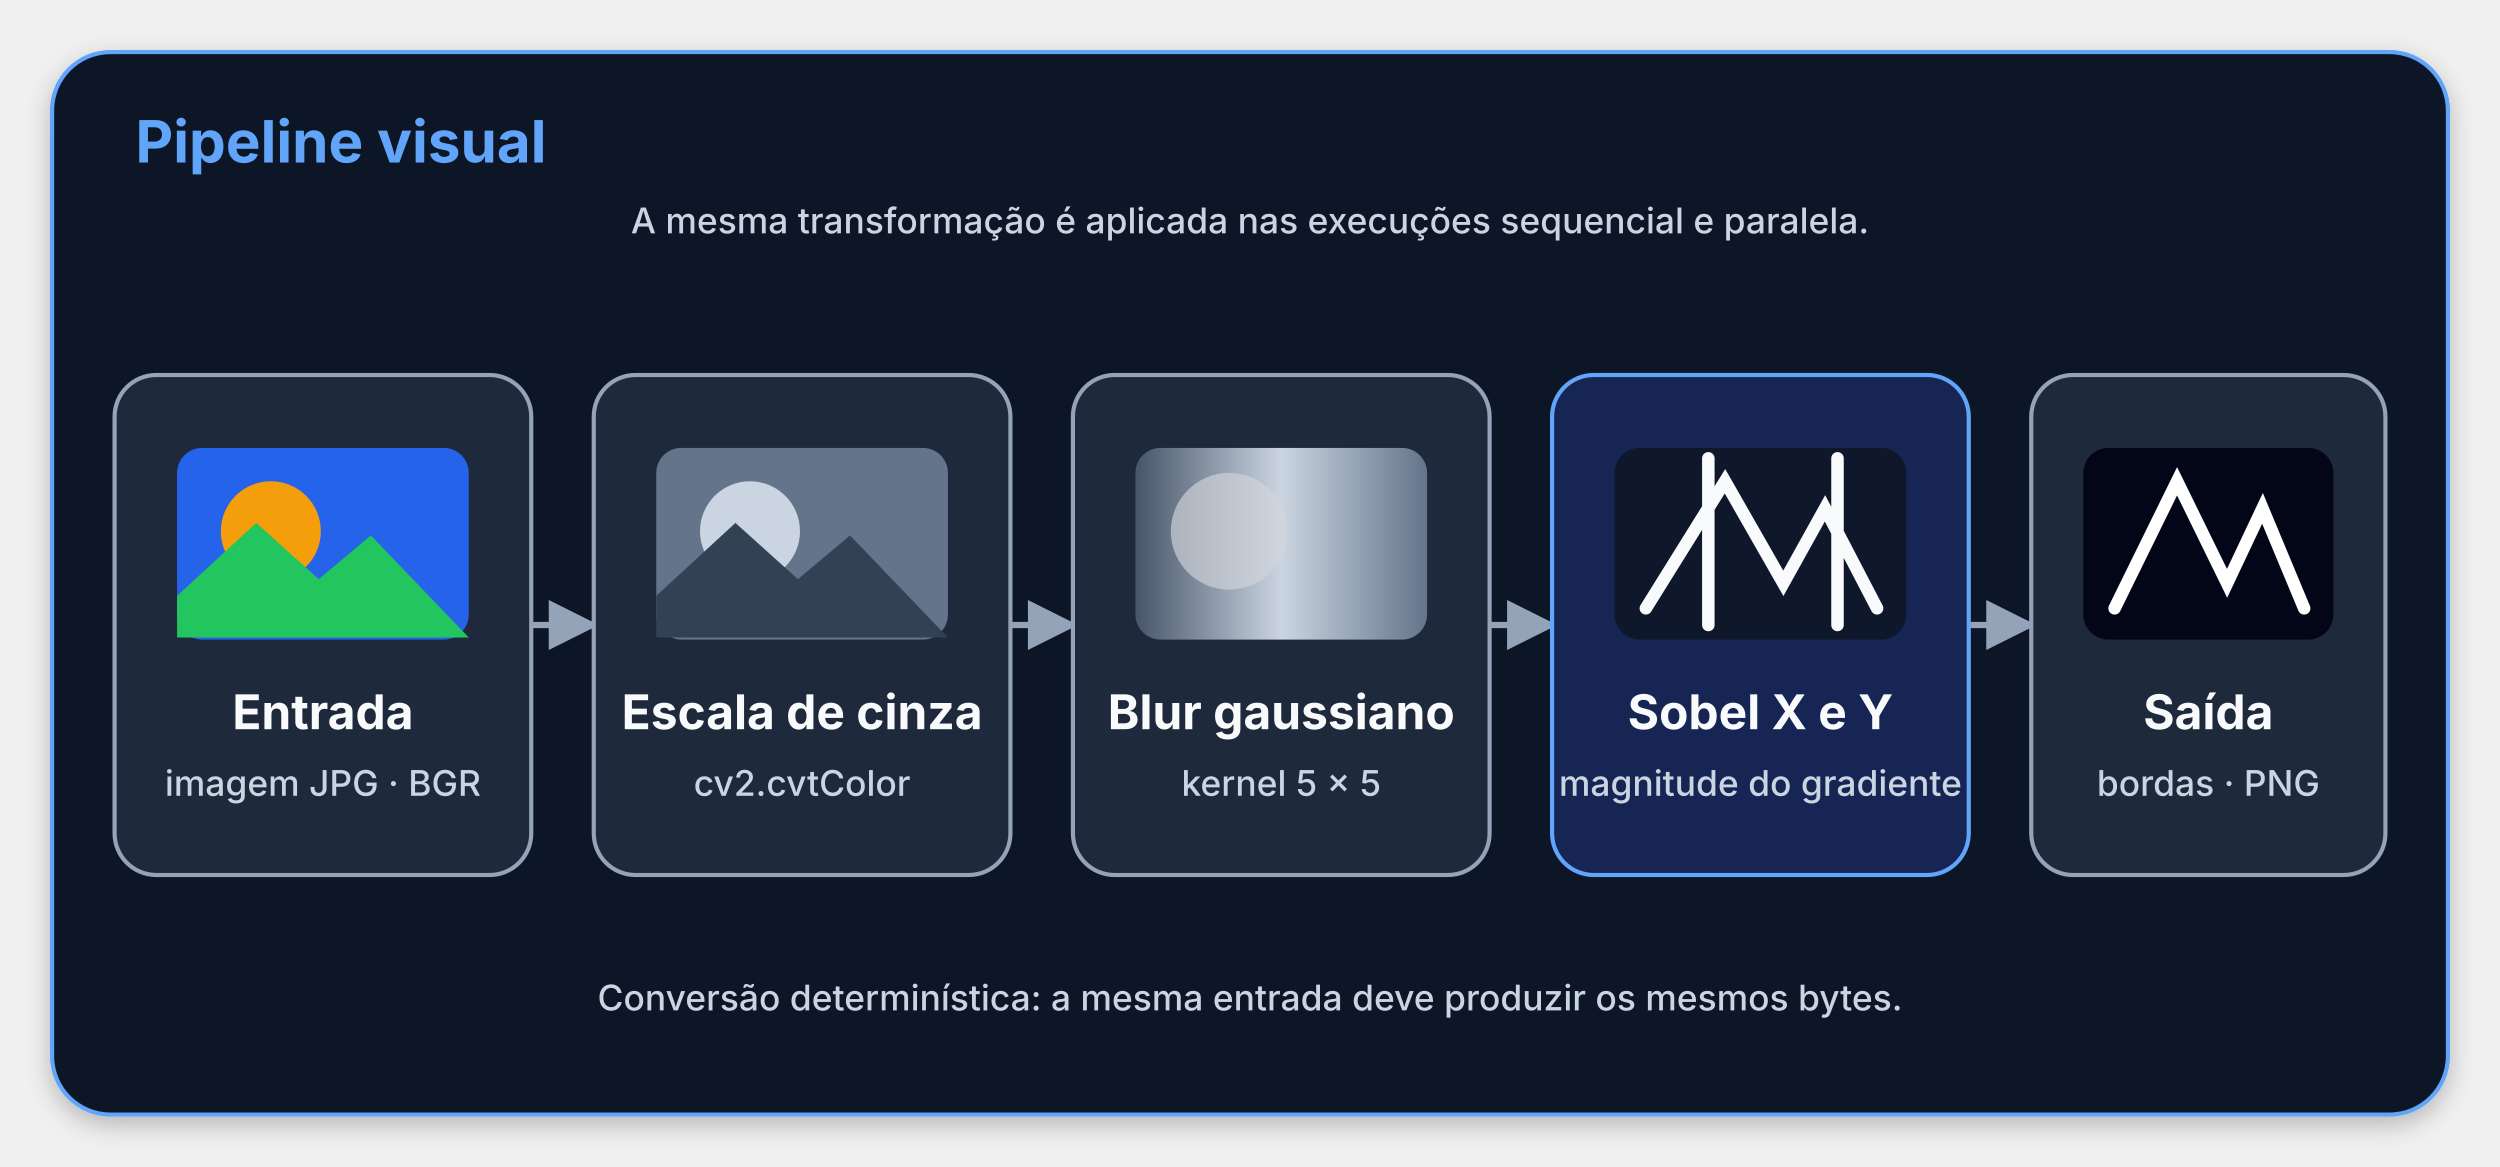
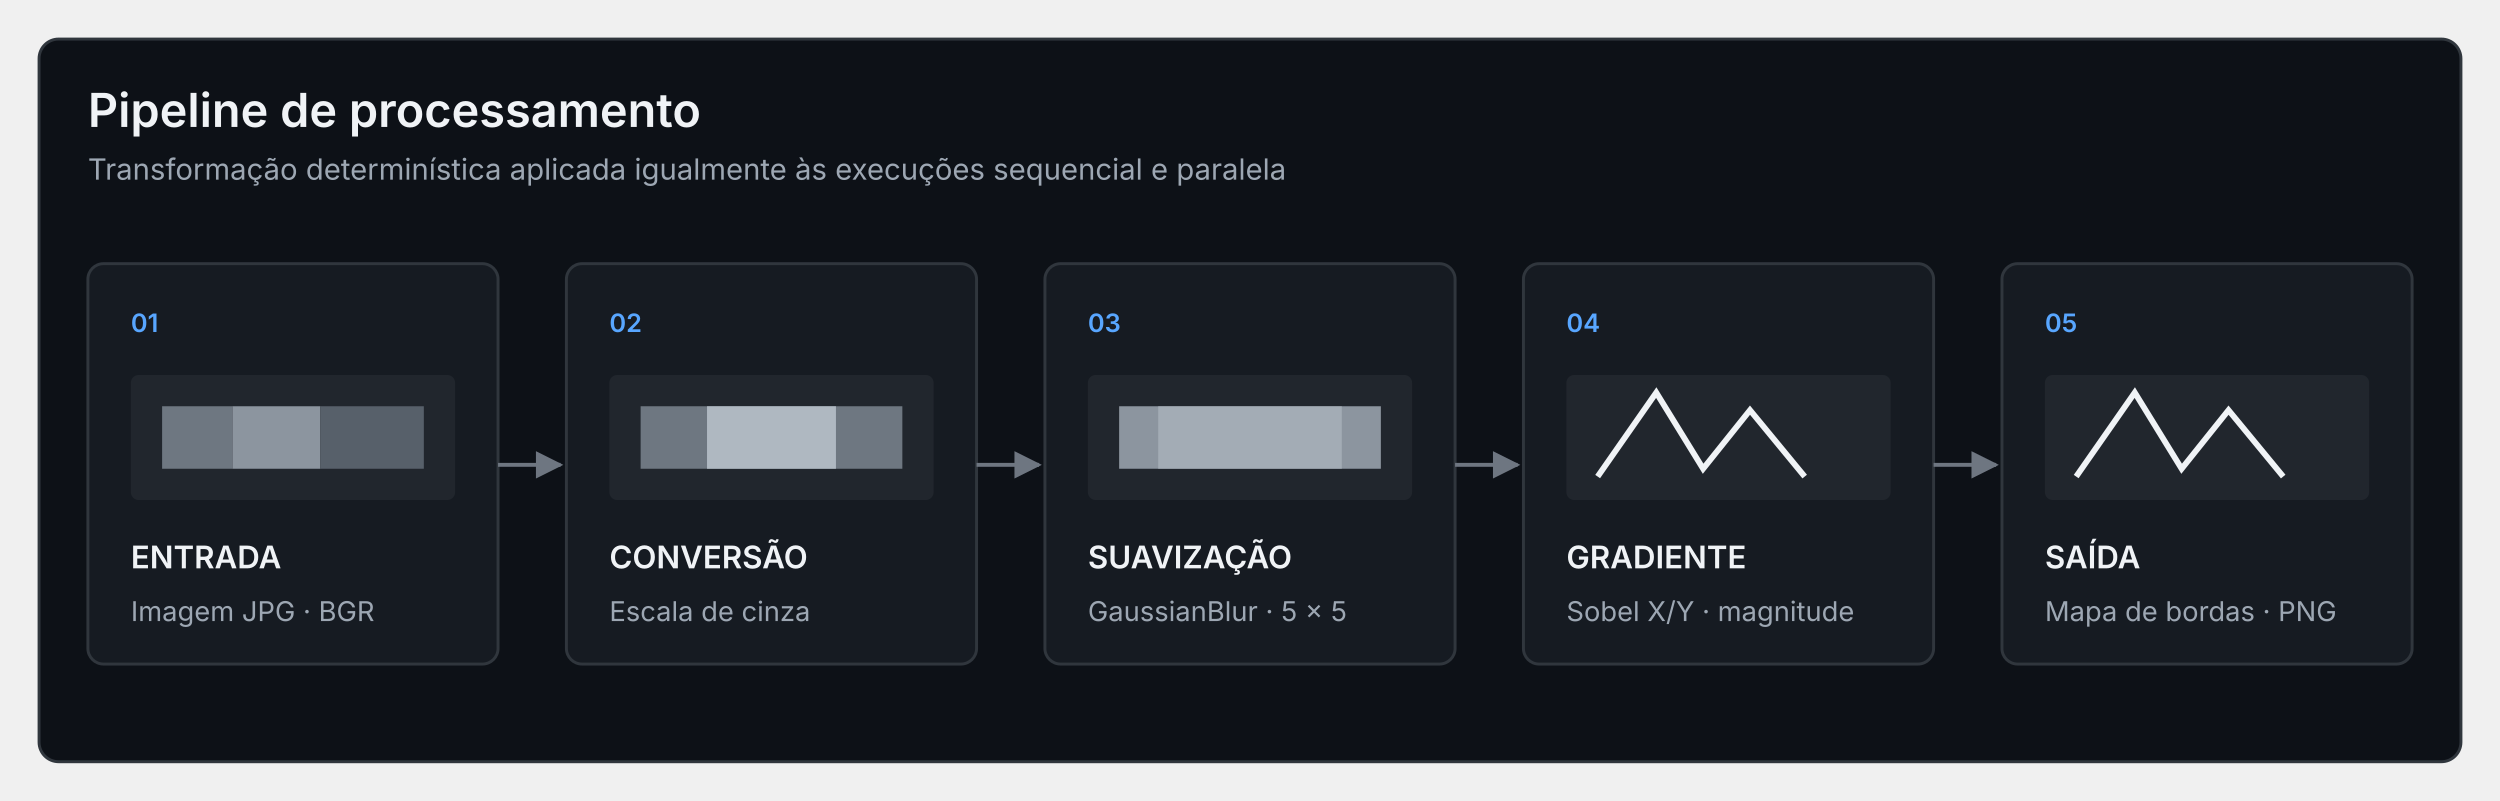
- <svg xmlns="http://www.w3.org/2000/svg" width="1200" height="560" viewBox="0 0 1200 560" role="img" aria-labelledby="title desc">
+ <svg xmlns="http://www.w3.org/2000/svg" width="1280" height="410" viewBox="0 0 1280 410" role="img" aria-labelledby="title desc">
  <defs>
-     <marker id="a" viewBox="0 0 10 10" refX="9" refY="5" markerWidth="8" markerHeight="8" orient="auto">
-       <path d="M0 0L10 5L0 10Z" fill="#94a3b8" />
+     <marker id="a" viewBox="0 0 10 10" refX="9" refY="5" markerWidth="7" markerHeight="7" orient="auto">
+       <path d="M0 0L10 5L0 10Z" fill="#6e7681" />
    </marker>
-     <filter id="s" x="-15%" y="-15%" width="130%" height="140%">
-       <feDropShadow dx="0" dy="4" stdDeviation="6" flood-color="#020617" flood-opacity=".24" />
-     </filter>
-     <linearGradient id="blur" x1="0" x2="1">
-       <stop stop-color="#475569" />
-       <stop offset=".5" stop-color="#cbd5e1" />
-       <stop offset="1" stop-color="#64748b" />
-     </linearGradient>
-     <style>.card{fill:#111827;stroke:#60a5fa;stroke-width:2;filter:url(#s)}.node{fill:#1e293b;stroke:#94a3b8;stroke-width:2}.focus{fill:#172554;stroke:#60a5fa}.t{font:700 23px Inter,Segoe UI,Arial,sans-serif;fill:#f8fafc;text-anchor:middle}.d{font:500 17px Inter,Segoe UI,Arial,sans-serif;fill:#cbd5e1;text-anchor:middle}.h{font:700 28px Inter,Segoe UI,Arial,sans-serif;fill:#60a5fa}.e{fill:none;stroke:#94a3b8;stroke-width:3;marker-end:url(#a)}</style>
+     <style>.panel{fill:#0d1117;stroke:#30363d;stroke-width:1.5}.node{fill:#161b22;stroke:#30363d;stroke-width:1.5}.heading{font:600 24px Inter,Segoe UI,Arial,sans-serif;fill:#f0f3f6}.sub{font:400 15px Inter,Segoe UI,Arial,sans-serif;fill:#9da7b3}.n{font:600 13px Inter,Segoe UI,Arial,sans-serif;fill:#58a6ff}.label{font:600 16px Inter,Segoe UI,Arial,sans-serif;fill:#f0f3f6}.detail{font:400 14px Inter,Segoe UI,Arial,sans-serif;fill:#9da7b3}.arrow{fill:none;stroke:#6e7681;stroke-width:2;marker-end:url(#a)}</style>
  </defs>
-   <rect class="card" x="25" y="25" width="1150" height="510" rx="28" />
-   <text class="h" x="65" y="78">Pipeline visual</text>
-   <text class="d" x="600" y="112">A mesma transformação é aplicada nas execuções sequencial e paralela.</text>
-   <path class="e" d="M255 300H285" />
-   <path class="e" d="M485 300H515" />
-   <path class="e" d="M715 300H745" />
-   <path class="e" d="M945 300H975" />
+   <rect class="panel" x="20" y="20" width="1240" height="370" rx="10" />
+   <text class="heading" x="45" y="65">Pipeline de processamento</text>
+   <text class="sub" x="45" y="92">Transformação determinística aplicada igualmente às execuções sequencial e paralela</text>
  <g>
-     <rect class="node" x="55" y="180" width="200" height="240" rx="20" />
-     <rect x="85" y="215" width="140" height="92" rx="12" fill="#2563eb" />
-     <circle cx="130" cy="255" r="24" fill="#f59e0b" />
-     <path d="M85 286l38-35 30 27 25-21 47 49H85Z" fill="#22c55e" />
-     <text class="t" x="155" y="350">Entrada</text>
-     <text class="d" x="155" y="382">imagem JPG · BGR</text>
+     <rect class="node" x="45" y="135" width="210" height="205" rx="8" />
+     <text class="n" x="67" y="170">01</text>
+     <rect x="67" y="192" width="166" height="64" rx="4" fill="#21262d" />
+     <rect x="83" y="208" width="36" height="32" fill="#6e7781" />
+     <rect x="119" y="208" width="45" height="32" fill="#8c959f" />
+     <rect x="164" y="208" width="53" height="32" fill="#57606a" />
+     <text class="label" x="67" y="291">ENTRADA</text>
+     <text class="detail" x="67" y="318">Imagem JPG · BGR</text>
  </g>
+   <path class="arrow" d="M255 238H287" />
  <g>
-     <rect class="node" x="285" y="180" width="200" height="240" rx="20" />
-     <rect x="315" y="215" width="140" height="92" rx="12" fill="#64748b" />
-     <circle cx="360" cy="255" r="24" fill="#cbd5e1" />
-     <path d="M315 286l38-35 30 27 25-21 47 49H315Z" fill="#334155" />
-     <text class="t" x="385" y="350">Escala de cinza</text>
-     <text class="d" x="385" y="382">cv2.cvtColor</text>
+     <rect class="node" x="290" y="135" width="210" height="205" rx="8" />
+     <text class="n" x="312" y="170">02</text>
+     <rect x="312" y="192" width="166" height="64" rx="4" fill="#21262d" />
+     <rect x="328" y="208" width="134" height="32" fill="#6e7781" />
+     <rect x="362" y="208" width="66" height="32" fill="#afb8c1" />
+     <text class="label" x="312" y="291">CONVERSÃO</text>
+     <text class="detail" x="312" y="318">Escala de cinza</text>
  </g>
+   <path class="arrow" d="M500 238H532" />
  <g>
-     <rect class="node" x="515" y="180" width="200" height="240" rx="20" />
-     <rect x="545" y="215" width="140" height="92" rx="12" fill="url(#blur)" />
-     <circle cx="590" cy="255" r="28" fill="#d1d5db" opacity=".65" />
-     <text class="t" x="615" y="350">Blur gaussiano</text>
-     <text class="d" x="615" y="382">kernel 5 × 5</text>
+     <rect class="node" x="535" y="135" width="210" height="205" rx="8" />
+     <text class="n" x="557" y="170">03</text>
+     <rect x="557" y="192" width="166" height="64" rx="4" fill="#21262d" />
+     <rect x="573" y="208" width="134" height="32" fill="#8c959f" />
+     <rect x="593" y="208" width="94" height="32" fill="#afb8c1" opacity=".65" />
+     <text class="label" x="557" y="291">SUAVIZAÇÃO</text>
+     <text class="detail" x="557" y="318">GaussianBlur · 5 × 5</text>
  </g>
+   <path class="arrow" d="M745 238H777" />
  <g>
-     <rect class="node focus" x="745" y="180" width="200" height="240" rx="20" />
-     <rect x="775" y="215" width="140" height="92" rx="12" fill="#0f172a" />
-     <path d="M790 292l38-61 28 49 20-36 25 48M820 220v80M882 220v80" fill="none" stroke="#f8fafc" stroke-width="6" stroke-linecap="round" />
-     <text class="t" x="845" y="350">Sobel X e Y</text>
-     <text class="d" x="845" y="382">magnitude do gradiente</text>
+     <rect class="node" x="780" y="135" width="210" height="205" rx="8" />
+     <text class="n" x="802" y="170">04</text>
+     <rect x="802" y="192" width="166" height="64" rx="4" fill="#21262d" />
+     <path d="M818 244l30-43 24 39 24-30 28 34" fill="none" stroke="#f0f3f6" stroke-width="3" />
+     <text class="label" x="802" y="291">GRADIENTE</text>
+     <text class="detail" x="802" y="318">Sobel X/Y · magnitude</text>
  </g>
+   <path class="arrow" d="M990 238H1022" />
  <g>
-     <rect class="node" x="975" y="180" width="170" height="240" rx="20" />
-     <rect x="1000" y="215" width="120" height="92" rx="12" fill="#020617" />
-     <path d="M1015 292l30-61 24 49 17-36 20 48" fill="none" stroke="#fff" stroke-width="6" stroke-linecap="round" />
-     <text class="t" x="1060" y="350">Saída</text>
-     <text class="d" x="1060" y="382">bordas · PNG</text>
+     <rect class="node" x="1025" y="135" width="210" height="205" rx="8" />
+     <text class="n" x="1047" y="170">05</text>
+     <rect x="1047" y="192" width="166" height="64" rx="4" fill="#21262d" />
+     <path d="M1063 244l30-43 24 39 24-30 28 34" fill="none" stroke="#f0f3f6" stroke-width="3" />
+     <text class="label" x="1047" y="291">SAÍDA</text>
+     <text class="detail" x="1047" y="318">Mapa de bordas · PNG</text>
  </g>
-   <text class="d" x="600" y="485">Conversão determinística: a mesma entrada deve produzir os mesmos bytes.</text>
</svg>
